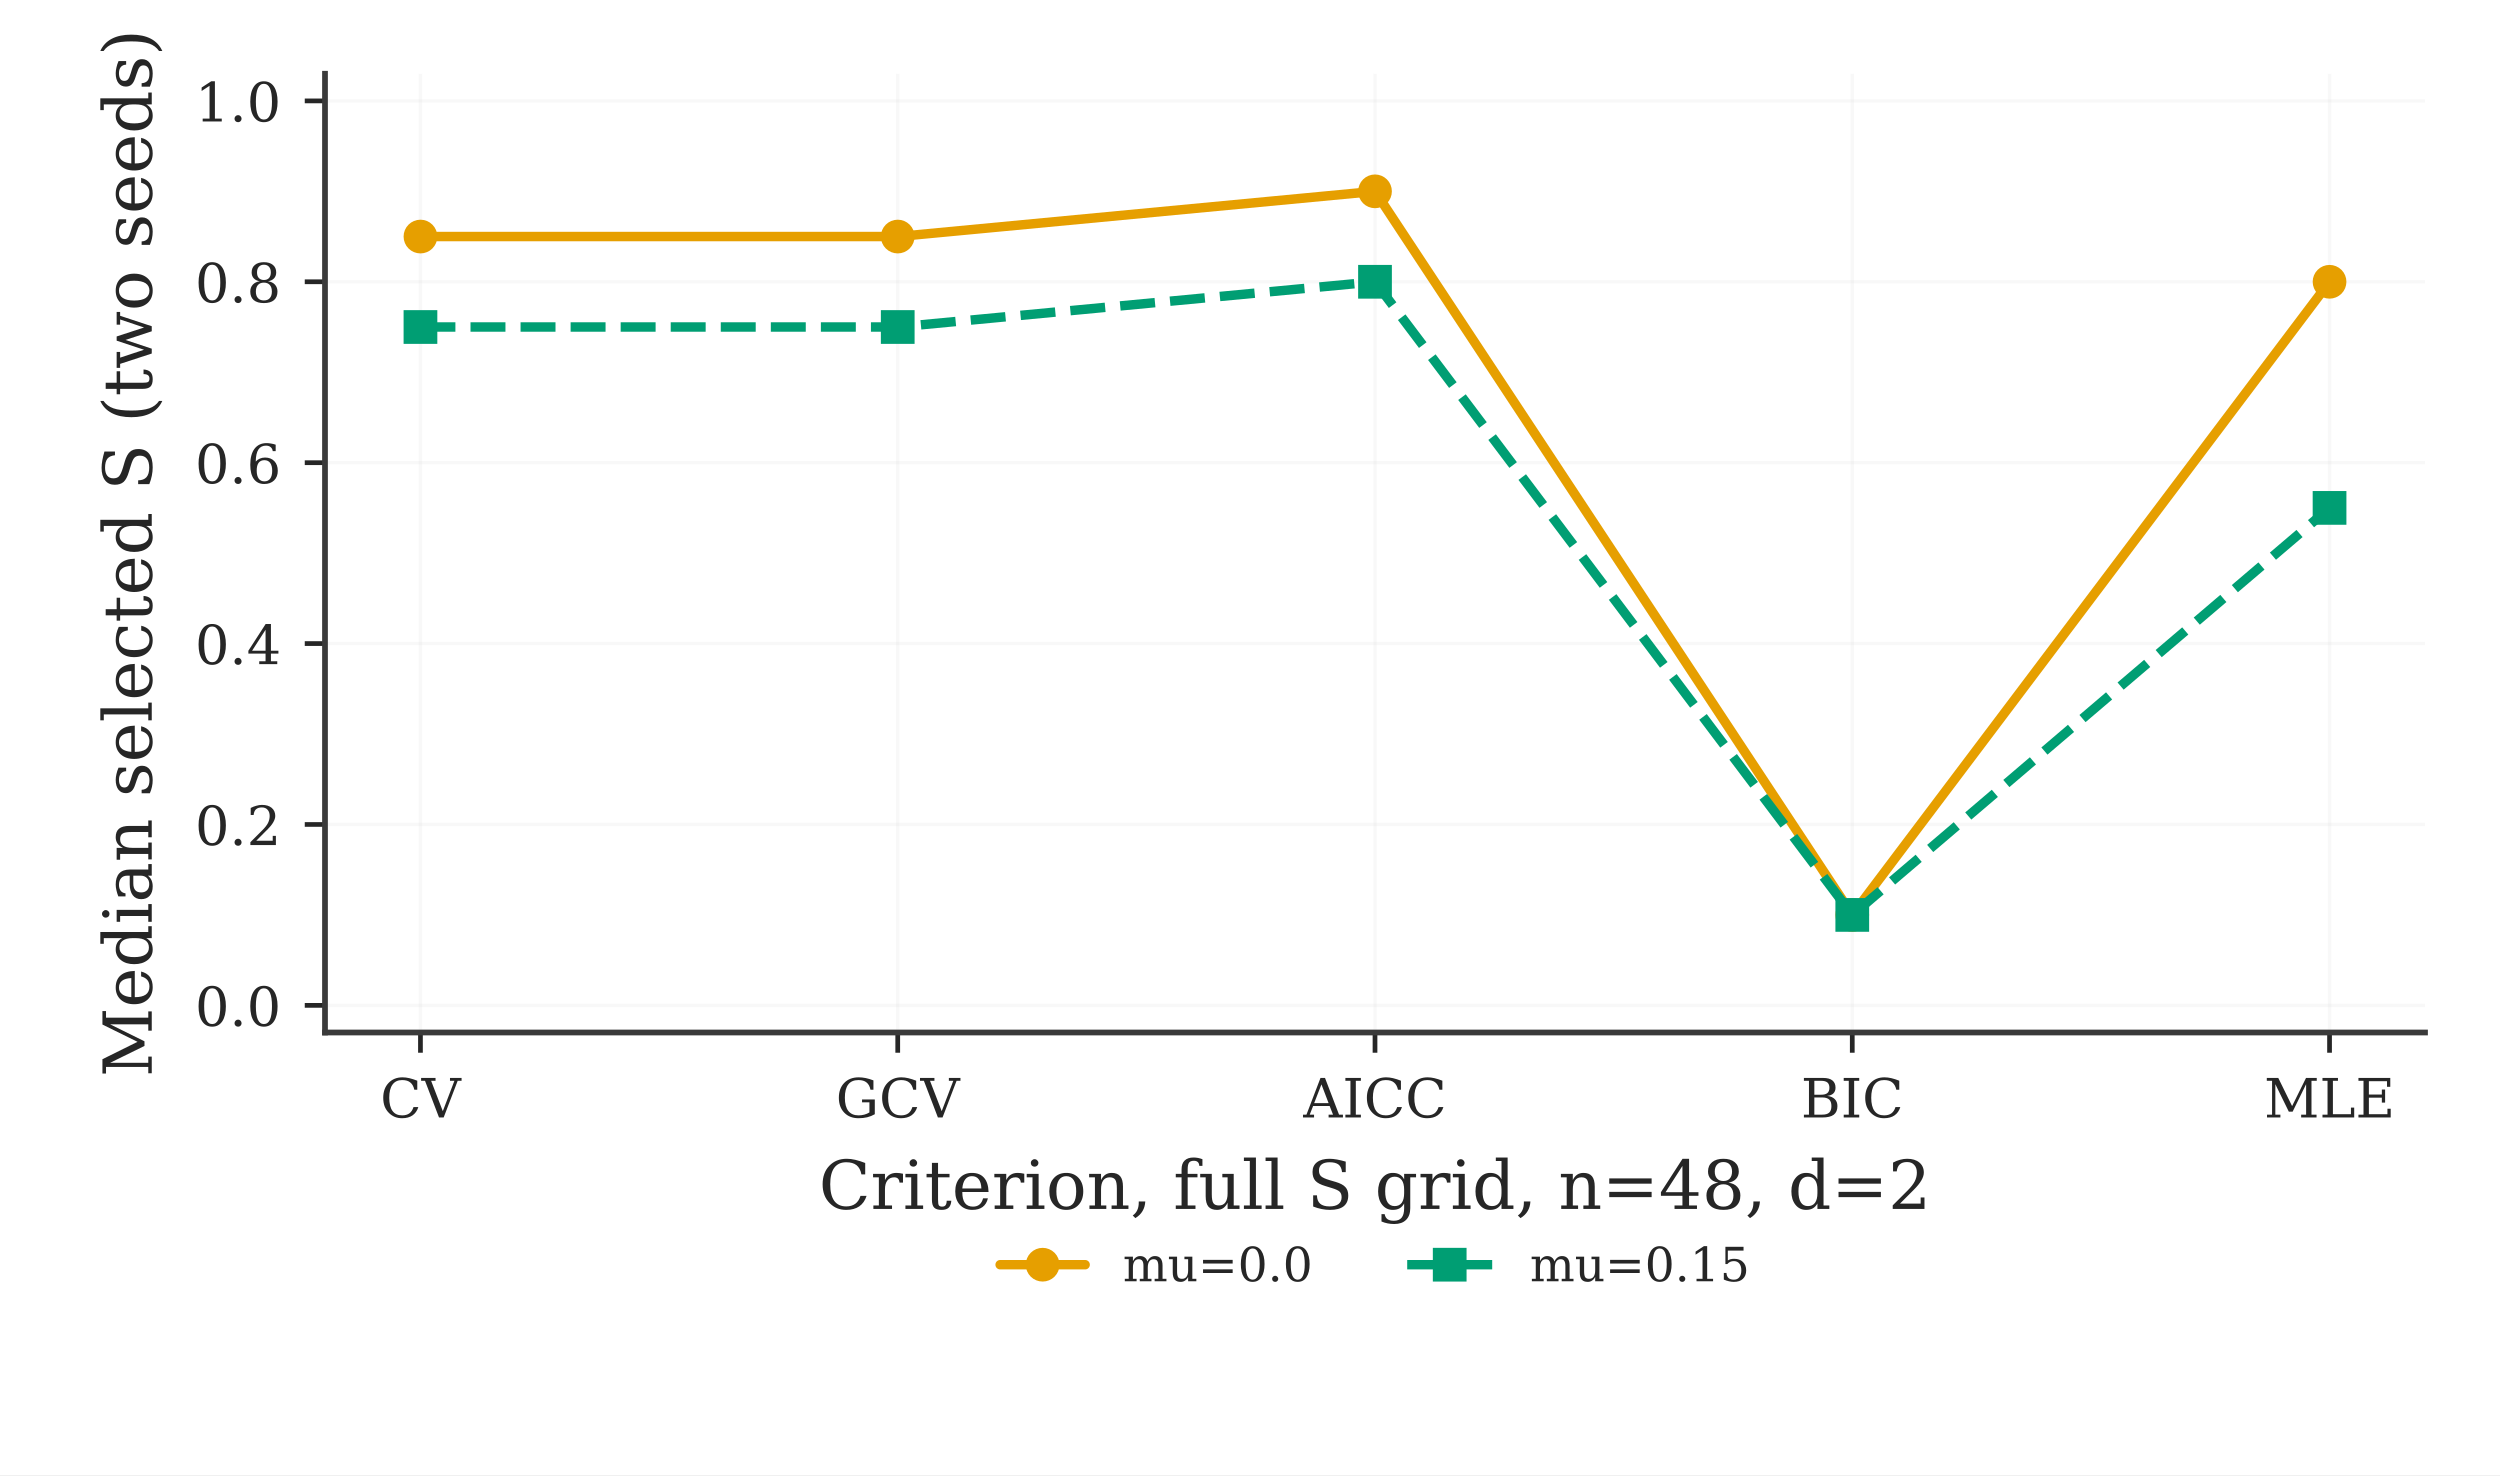
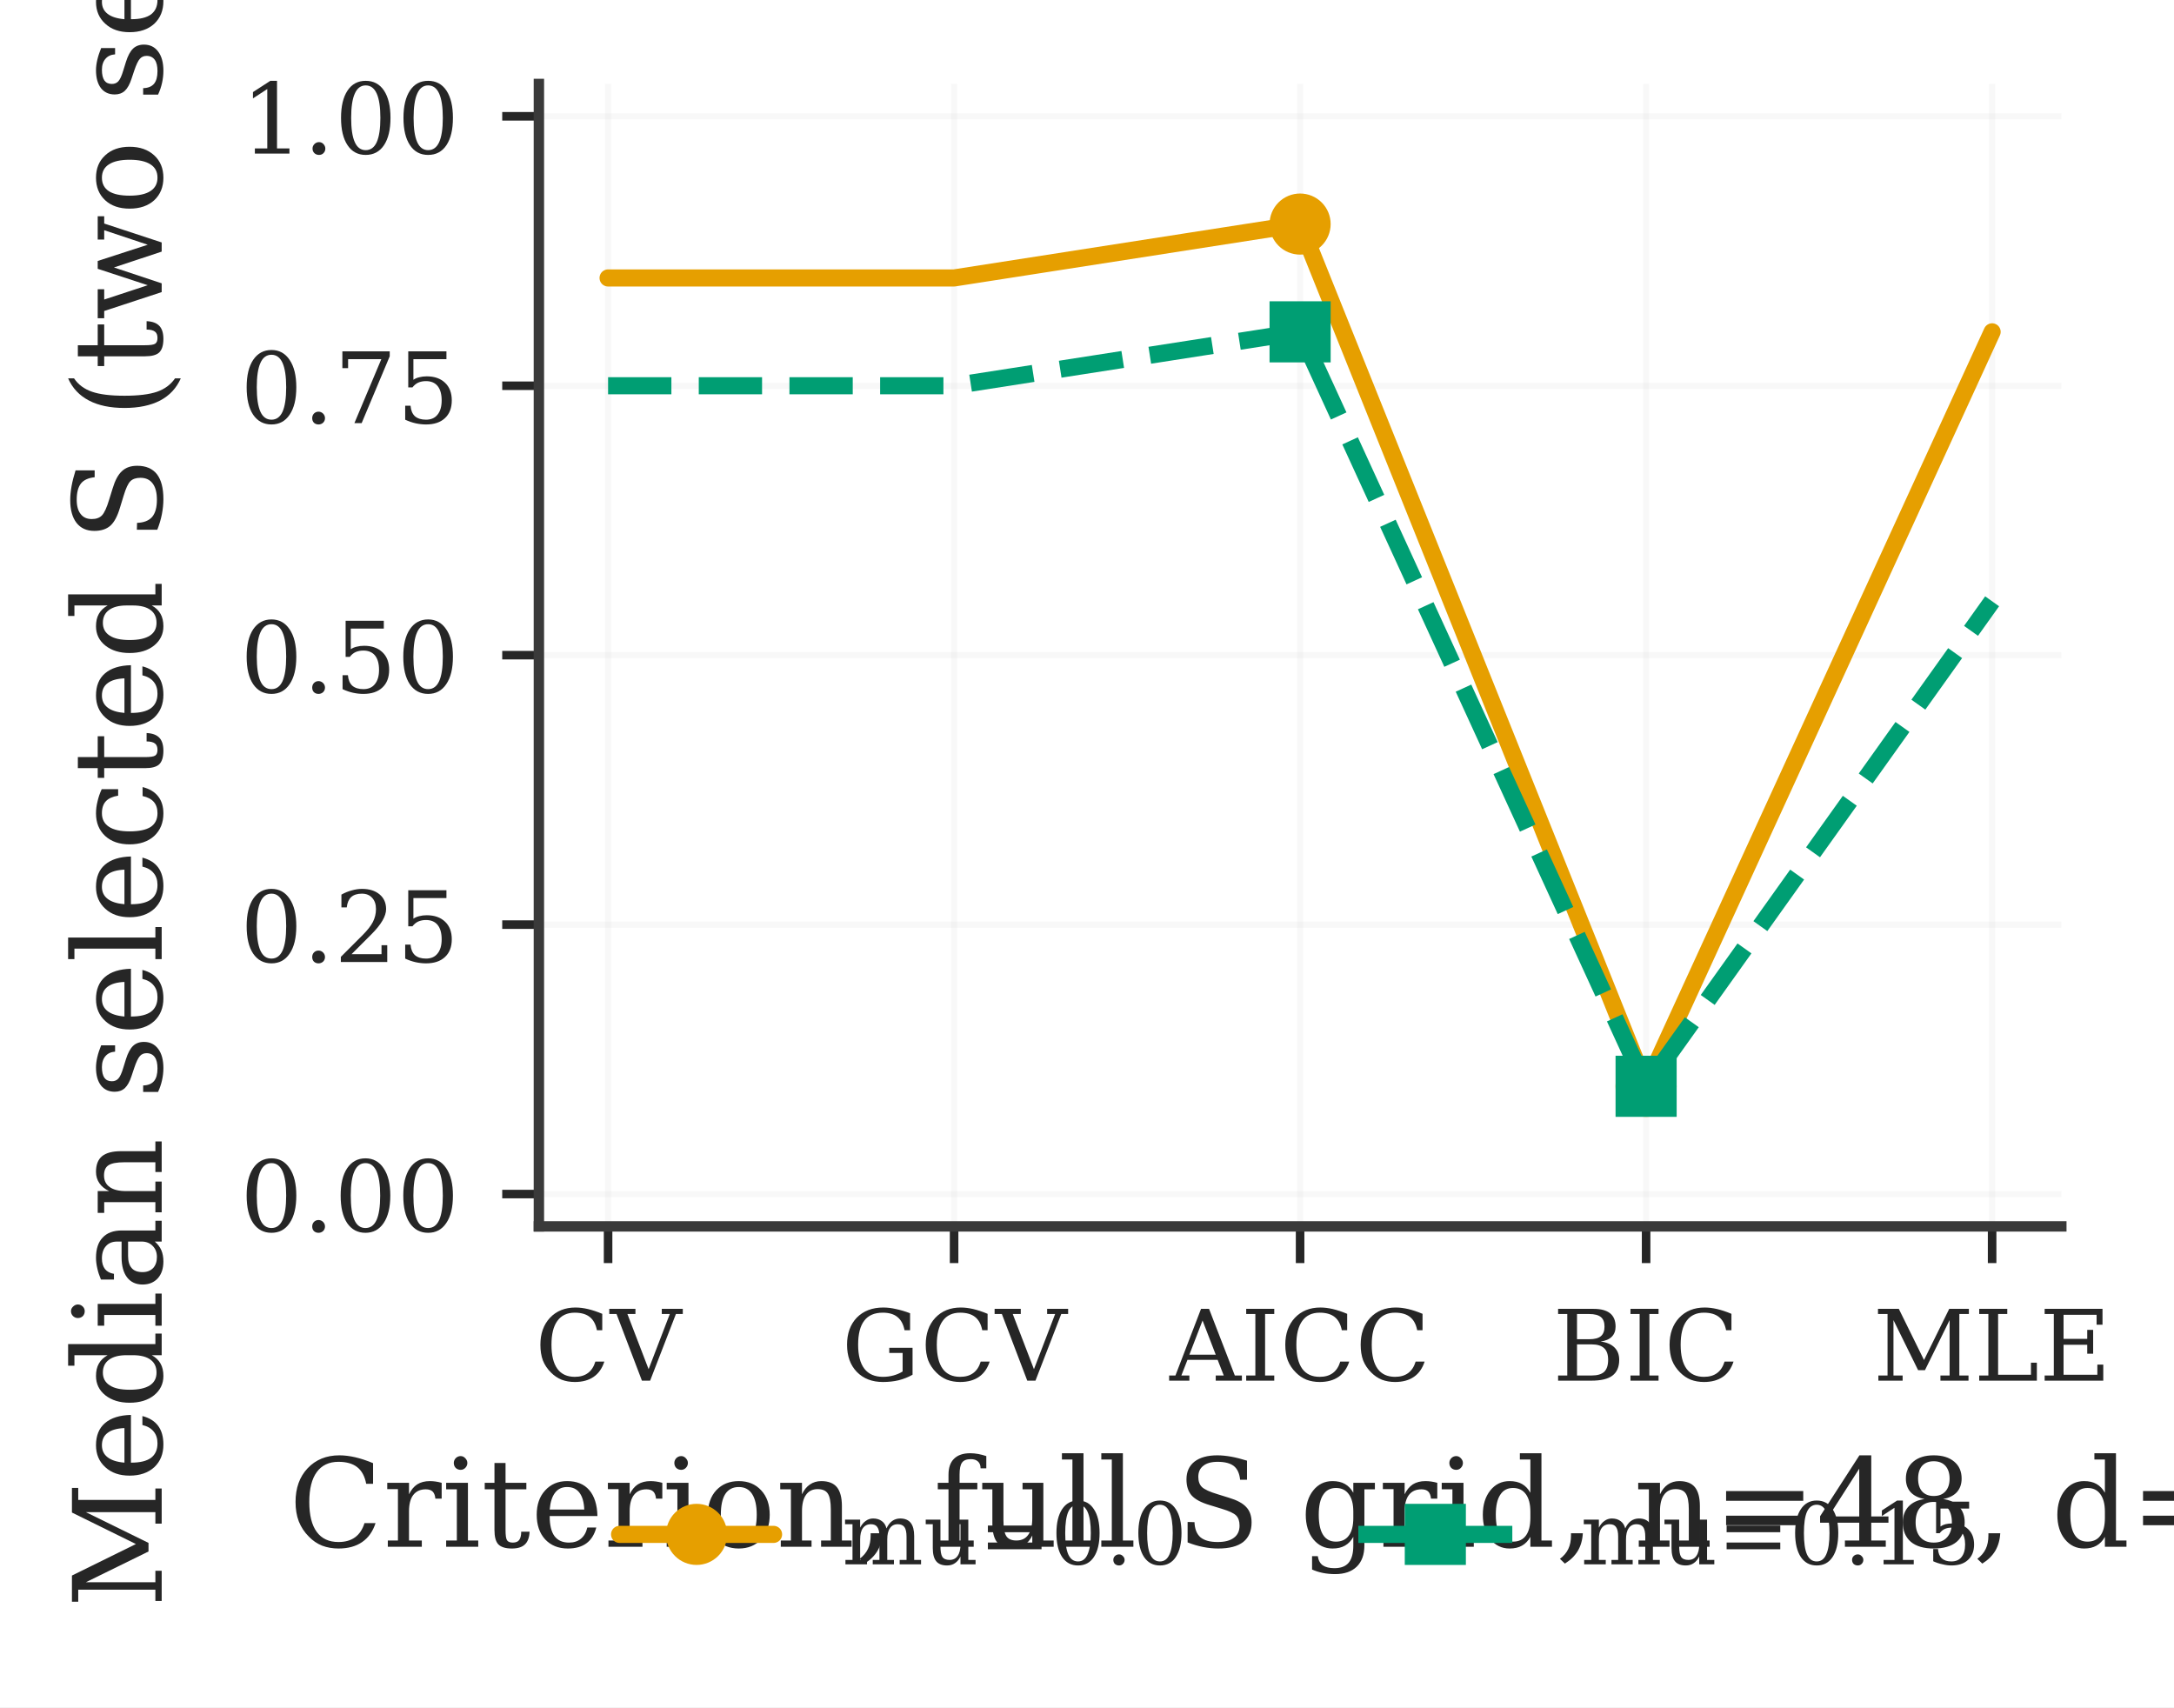
- <svg xmlns="http://www.w3.org/2000/svg" xmlns:xlink="http://www.w3.org/1999/xlink" width="370.61pt" height="218.66pt" viewBox="0 0 370.61 218.66" version="1.1">
+ <svg xmlns="http://www.w3.org/2000/svg" xmlns:xlink="http://www.w3.org/1999/xlink" width="177.893pt" height="139.698pt" viewBox="0 0 177.893 139.698" version="1.1">
  <defs>
    <style type="text/css">*{stroke-linejoin: round; stroke-linecap: butt}</style>
  </defs>
  <g id="figure_1">
    <g id="patch_1">
-       <path d="M 0 218.66  L 370.61 218.66  L 370.61 0  L 0 0  z " style="fill: #ffffff" />
+       <path d="M 0 139.698  L 177.893 139.698  L 177.893 0  L 0 0  z " style="fill: #ffffff" />
    </g>
    <g id="axes_1">
      <g id="patch_2">
-         <path d="M 48.179 153.062  L 359.492 153.062  L 359.492 10.933  L 48.179 10.933  z " style="fill: #ffffff" />
+         <path d="M 44.096 100.347  L 168.673 100.347  L 168.673 6.87  L 44.096 6.87  z " style="fill: #ffffff" />
      </g>
      <g id="matplotlib.axis_1">
        <g id="xtick_1">
          <g id="line2d_1">
-             <path d="M 62.33 153.062  L 62.33 10.933  " clip-path="url(#p67870cff8f)" style="fill: none; stroke: #d8d8d8; stroke-opacity: 0.17; stroke-width: 0.5; stroke-linecap: round" />
+             <path d="M 49.758 100.347  L 49.758 6.87  " clip-path="url(#p88860e5126)" style="fill: none; stroke: #d8d8d8; stroke-opacity: 0.17; stroke-width: 0.5; stroke-linecap: round" />
          </g>
          <g id="line2d_2">
            <defs>
-               <path id="mf8a6f29424" d="M 0 0  L 0 3  " style="stroke: #262626; stroke-width: 0.7" />
+               <path id="m855c8d78c9" d="M 0 0  L 0 3  " style="stroke: #262626; stroke-width: 0.7" />
            </defs>
            <g>
-               <use xlink:href="#mf8a6f29424" x="62.33" y="153.062" style="fill: #262626; stroke: #262626; stroke-width: 0.7" />
+               <use xlink:href="#m855c8d78c9" x="49.758" y="100.347" style="fill: #262626; stroke: #262626; stroke-width: 0.7" />
            </g>
          </g>
          <g id="text_1">
-             <text style="font-size: 8.03px; font-family: 'DejaVu Serif', 'Bitstream Vera Serif', 'Computer Modern Roman', 'New Century Schoolbook', 'Century Schoolbook L', 'Utopia', 'ITC Bookman', 'Bookman', 'Nimbus Roman No9 L', 'Times New Roman', 'Times', 'Palatino', 'Charter', serif; text-anchor: middle; fill: #262626" x="62.33" y="165.663" transform="rotate(-0 62.3299 165.6629)">CV</text>
+             <text style="font-size: 8.06px; font-family: 'DejaVu Serif', 'Bitstream Vera Serif', 'Computer Modern Roman', 'New Century Schoolbook', 'Century Schoolbook L', 'Utopia', 'ITC Bookman', 'Bookman', 'Nimbus Roman No9 L', 'Times New Roman', 'Times', 'Palatino', 'Charter', serif; text-anchor: middle; fill: #262626" x="49.758" y="112.971" transform="rotate(-0 49.75834 112.9708)">CV</text>
          </g>
        </g>
        <g id="xtick_2">
          <g id="line2d_3">
-             <path d="M 133.083 153.062  L 133.083 10.933  " clip-path="url(#p67870cff8f)" style="fill: none; stroke: #d8d8d8; stroke-opacity: 0.17; stroke-width: 0.5; stroke-linecap: round" />
+             <path d="M 78.071 100.347  L 78.071 6.87  " clip-path="url(#p88860e5126)" style="fill: none; stroke: #d8d8d8; stroke-opacity: 0.17; stroke-width: 0.5; stroke-linecap: round" />
          </g>
          <g id="line2d_4">
            <g>
-               <use xlink:href="#mf8a6f29424" x="133.083" y="153.062" style="fill: #262626; stroke: #262626; stroke-width: 0.7" />
+               <use xlink:href="#m855c8d78c9" x="78.071" y="100.347" style="fill: #262626; stroke: #262626; stroke-width: 0.7" />
            </g>
          </g>
          <g id="text_2">
-             <text style="font-size: 8.03px; font-family: 'DejaVu Serif', 'Bitstream Vera Serif', 'Computer Modern Roman', 'New Century Schoolbook', 'Century Schoolbook L', 'Utopia', 'ITC Bookman', 'Bookman', 'Nimbus Roman No9 L', 'Times New Roman', 'Times', 'Palatino', 'Charter', serif; text-anchor: middle; fill: #262626" x="133.083" y="165.663" transform="rotate(-0 133.0828 165.6629)">GCV</text>
+             <text style="font-size: 8.06px; font-family: 'DejaVu Serif', 'Bitstream Vera Serif', 'Computer Modern Roman', 'New Century Schoolbook', 'Century Schoolbook L', 'Utopia', 'ITC Bookman', 'Bookman', 'Nimbus Roman No9 L', 'Times New Roman', 'Times', 'Palatino', 'Charter', serif; text-anchor: middle; fill: #262626" x="78.071" y="112.971" transform="rotate(-0 78.07136 112.9708)">GCV</text>
          </g>
        </g>
        <g id="xtick_3">
          <g id="line2d_5">
-             <path d="M 203.836 153.062  L 203.836 10.933  " clip-path="url(#p67870cff8f)" style="fill: none; stroke: #d8d8d8; stroke-opacity: 0.17; stroke-width: 0.5; stroke-linecap: round" />
+             <path d="M 106.384 100.347  L 106.384 6.87  " clip-path="url(#p88860e5126)" style="fill: none; stroke: #d8d8d8; stroke-opacity: 0.17; stroke-width: 0.5; stroke-linecap: round" />
          </g>
          <g id="line2d_6">
            <g>
-               <use xlink:href="#mf8a6f29424" x="203.836" y="153.062" style="fill: #262626; stroke: #262626; stroke-width: 0.7" />
+               <use xlink:href="#m855c8d78c9" x="106.384" y="100.347" style="fill: #262626; stroke: #262626; stroke-width: 0.7" />
            </g>
          </g>
          <g id="text_3">
-             <text style="font-size: 8.03px; font-family: 'DejaVu Serif', 'Bitstream Vera Serif', 'Computer Modern Roman', 'New Century Schoolbook', 'Century Schoolbook L', 'Utopia', 'ITC Bookman', 'Bookman', 'Nimbus Roman No9 L', 'Times New Roman', 'Times', 'Palatino', 'Charter', serif; text-anchor: middle; fill: #262626" x="203.836" y="165.663" transform="rotate(-0 203.8356 165.6629)">AICC</text>
+             <text style="font-size: 8.06px; font-family: 'DejaVu Serif', 'Bitstream Vera Serif', 'Computer Modern Roman', 'New Century Schoolbook', 'Century Schoolbook L', 'Utopia', 'ITC Bookman', 'Bookman', 'Nimbus Roman No9 L', 'Times New Roman', 'Times', 'Palatino', 'Charter', serif; text-anchor: middle; fill: #262626" x="106.384" y="112.971" transform="rotate(-0 106.3844 112.9708)">AICC</text>
          </g>
        </g>
        <g id="xtick_4">
          <g id="line2d_7">
-             <path d="M 274.588 153.062  L 274.588 10.933  " clip-path="url(#p67870cff8f)" style="fill: none; stroke: #d8d8d8; stroke-opacity: 0.17; stroke-width: 0.5; stroke-linecap: round" />
+             <path d="M 134.697 100.347  L 134.697 6.87  " clip-path="url(#p88860e5126)" style="fill: none; stroke: #d8d8d8; stroke-opacity: 0.17; stroke-width: 0.5; stroke-linecap: round" />
          </g>
          <g id="line2d_8">
            <g>
-               <use xlink:href="#mf8a6f29424" x="274.588" y="153.062" style="fill: #262626; stroke: #262626; stroke-width: 0.7" />
+               <use xlink:href="#m855c8d78c9" x="134.697" y="100.347" style="fill: #262626; stroke: #262626; stroke-width: 0.7" />
            </g>
          </g>
          <g id="text_4">
-             <text style="font-size: 8.03px; font-family: 'DejaVu Serif', 'Bitstream Vera Serif', 'Computer Modern Roman', 'New Century Schoolbook', 'Century Schoolbook L', 'Utopia', 'ITC Bookman', 'Bookman', 'Nimbus Roman No9 L', 'Times New Roman', 'Times', 'Palatino', 'Charter', serif; text-anchor: middle; fill: #262626" x="274.588" y="165.663" transform="rotate(-0 274.5885 165.6629)">BIC</text>
+             <text style="font-size: 8.06px; font-family: 'DejaVu Serif', 'Bitstream Vera Serif', 'Computer Modern Roman', 'New Century Schoolbook', 'Century Schoolbook L', 'Utopia', 'ITC Bookman', 'Bookman', 'Nimbus Roman No9 L', 'Times New Roman', 'Times', 'Palatino', 'Charter', serif; text-anchor: middle; fill: #262626" x="134.697" y="112.971" transform="rotate(-0 134.6974 112.9708)">BIC</text>
          </g>
        </g>
        <g id="xtick_5">
          <g id="line2d_9">
-             <path d="M 345.341 153.062  L 345.341 10.933  " clip-path="url(#p67870cff8f)" style="fill: none; stroke: #d8d8d8; stroke-opacity: 0.17; stroke-width: 0.5; stroke-linecap: round" />
+             <path d="M 163.01 100.347  L 163.01 6.87  " clip-path="url(#p88860e5126)" style="fill: none; stroke: #d8d8d8; stroke-opacity: 0.17; stroke-width: 0.5; stroke-linecap: round" />
          </g>
          <g id="line2d_10">
            <g>
-               <use xlink:href="#mf8a6f29424" x="345.341" y="153.062" style="fill: #262626; stroke: #262626; stroke-width: 0.7" />
+               <use xlink:href="#m855c8d78c9" x="163.01" y="100.347" style="fill: #262626; stroke: #262626; stroke-width: 0.7" />
            </g>
          </g>
          <g id="text_5">
-             <text style="font-size: 8.03px; font-family: 'DejaVu Serif', 'Bitstream Vera Serif', 'Computer Modern Roman', 'New Century Schoolbook', 'Century Schoolbook L', 'Utopia', 'ITC Bookman', 'Bookman', 'Nimbus Roman No9 L', 'Times New Roman', 'Times', 'Palatino', 'Charter', serif; text-anchor: middle; fill: #262626" x="345.341" y="165.663" transform="rotate(-0 345.3413 165.6629)">MLE</text>
+             <text style="font-size: 8.06px; font-family: 'DejaVu Serif', 'Bitstream Vera Serif', 'Computer Modern Roman', 'New Century Schoolbook', 'Century Schoolbook L', 'Utopia', 'ITC Bookman', 'Bookman', 'Nimbus Roman No9 L', 'Times New Roman', 'Times', 'Palatino', 'Charter', serif; text-anchor: middle; fill: #262626" x="163.01" y="112.971" transform="rotate(-0 163.0104 112.9708)">MLE</text>
          </g>
        </g>
        <g id="text_6">
-           <text style="font-size: 10.037px; font-family: 'DejaVu Serif', 'Bitstream Vera Serif', 'Computer Modern Roman', 'New Century Schoolbook', 'Century Schoolbook L', 'Utopia', 'ITC Bookman', 'Bookman', 'Nimbus Roman No9 L', 'Times New Roman', 'Times', 'Palatino', 'Charter', serif; text-anchor: middle; fill: #262626" x="203.836" y="179.219" transform="rotate(-0 203.8356 179.2189)">Criterion, full S grid, n=48, d=2</text>
+           <text style="font-size: 10.075px; font-family: 'DejaVu Serif', 'Bitstream Vera Serif', 'Computer Modern Roman', 'New Century Schoolbook', 'Century Schoolbook L', 'Utopia', 'ITC Bookman', 'Bookman', 'Nimbus Roman No9 L', 'Times New Roman', 'Times', 'Palatino', 'Charter', serif; text-anchor: middle; fill: #262626" x="106.384" y="126.563" transform="rotate(-0 106.3844 126.5626)">Criterion, full S grid, n=48, d=2</text>
        </g>
      </g>
      <g id="matplotlib.axis_2">
        <g id="ytick_1">
          <g id="line2d_11">
-             <path d="M 48.179 149.039  L 359.492 149.039  " clip-path="url(#p67870cff8f)" style="fill: none; stroke: #d8d8d8; stroke-opacity: 0.17; stroke-width: 0.5; stroke-linecap: round" />
+             <path d="M 44.096 97.701  L 168.673 97.701  " clip-path="url(#p88860e5126)" style="fill: none; stroke: #d8d8d8; stroke-opacity: 0.17; stroke-width: 0.5; stroke-linecap: round" />
          </g>
          <g id="line2d_12">
            <defs>
-               <path id="m6a02ad27a8" d="M 0 0  L -3 0  " style="stroke: #262626; stroke-width: 0.7" />
+               <path id="m74ed4ea1ac" d="M 0 0  L -3 0  " style="stroke: #262626; stroke-width: 0.7" />
            </defs>
            <g>
-               <use xlink:href="#m6a02ad27a8" x="48.179" y="149.039" style="fill: #262626; stroke: #262626; stroke-width: 0.7" />
+               <use xlink:href="#m74ed4ea1ac" x="44.096" y="97.701" style="fill: #262626; stroke: #262626; stroke-width: 0.7" />
            </g>
          </g>
          <g id="text_7">
-             <text style="font-size: 8.03px; font-family: 'DejaVu Serif', 'Bitstream Vera Serif', 'Computer Modern Roman', 'New Century Schoolbook', 'Century Schoolbook L', 'Utopia', 'ITC Bookman', 'Bookman', 'Nimbus Roman No9 L', 'Times New Roman', 'Times', 'Palatino', 'Charter', serif; text-anchor: end; fill: #262626" x="41.679" y="152.09" transform="rotate(-0 41.67933 152.09)">0.0</text>
+             <text style="font-size: 8.06px; font-family: 'DejaVu Serif', 'Bitstream Vera Serif', 'Computer Modern Roman', 'New Century Schoolbook', 'Century Schoolbook L', 'Utopia', 'ITC Bookman', 'Bookman', 'Nimbus Roman No9 L', 'Times New Roman', 'Times', 'Palatino', 'Charter', serif; text-anchor: end; fill: #262626" x="37.596" y="100.763" transform="rotate(-0 37.59574 100.7633)">0.00</text>
          </g>
        </g>
        <g id="ytick_2">
          <g id="line2d_13">
-             <path d="M 48.179 122.223  L 359.492 122.223  " clip-path="url(#p67870cff8f)" style="fill: none; stroke: #d8d8d8; stroke-opacity: 0.17; stroke-width: 0.5; stroke-linecap: round" />
+             <path d="M 44.096 75.655  L 168.673 75.655  " clip-path="url(#p88860e5126)" style="fill: none; stroke: #d8d8d8; stroke-opacity: 0.17; stroke-width: 0.5; stroke-linecap: round" />
          </g>
          <g id="line2d_14">
            <g>
-               <use xlink:href="#m6a02ad27a8" x="48.179" y="122.223" style="fill: #262626; stroke: #262626; stroke-width: 0.7" />
+               <use xlink:href="#m74ed4ea1ac" x="44.096" y="75.655" style="fill: #262626; stroke: #262626; stroke-width: 0.7" />
            </g>
          </g>
          <g id="text_8">
-             <text style="font-size: 8.03px; font-family: 'DejaVu Serif', 'Bitstream Vera Serif', 'Computer Modern Roman', 'New Century Schoolbook', 'Century Schoolbook L', 'Utopia', 'ITC Bookman', 'Bookman', 'Nimbus Roman No9 L', 'Times New Roman', 'Times', 'Palatino', 'Charter', serif; text-anchor: end; fill: #262626" x="41.679" y="125.273" transform="rotate(-0 41.67933 125.2732)">0.2</text>
+             <text style="font-size: 8.06px; font-family: 'DejaVu Serif', 'Bitstream Vera Serif', 'Computer Modern Roman', 'New Century Schoolbook', 'Century Schoolbook L', 'Utopia', 'ITC Bookman', 'Bookman', 'Nimbus Roman No9 L', 'Times New Roman', 'Times', 'Palatino', 'Charter', serif; text-anchor: end; fill: #262626" x="37.596" y="78.717" transform="rotate(-0 37.59574 78.71675)">0.25</text>
          </g>
        </g>
        <g id="ytick_3">
          <g id="line2d_15">
-             <path d="M 48.179 95.406  L 359.492 95.406  " clip-path="url(#p67870cff8f)" style="fill: none; stroke: #d8d8d8; stroke-opacity: 0.17; stroke-width: 0.5; stroke-linecap: round" />
+             <path d="M 44.096 53.608  L 168.673 53.608  " clip-path="url(#p88860e5126)" style="fill: none; stroke: #d8d8d8; stroke-opacity: 0.17; stroke-width: 0.5; stroke-linecap: round" />
          </g>
          <g id="line2d_16">
            <g>
-               <use xlink:href="#m6a02ad27a8" x="48.179" y="95.406" style="fill: #262626; stroke: #262626; stroke-width: 0.7" />
+               <use xlink:href="#m74ed4ea1ac" x="44.096" y="53.608" style="fill: #262626; stroke: #262626; stroke-width: 0.7" />
            </g>
          </g>
          <g id="text_9">
-             <text style="font-size: 8.03px; font-family: 'DejaVu Serif', 'Bitstream Vera Serif', 'Computer Modern Roman', 'New Century Schoolbook', 'Century Schoolbook L', 'Utopia', 'ITC Bookman', 'Bookman', 'Nimbus Roman No9 L', 'Times New Roman', 'Times', 'Palatino', 'Charter', serif; text-anchor: end; fill: #262626" x="41.679" y="98.456" transform="rotate(-0 41.67933 98.45636)">0.4</text>
+             <text style="font-size: 8.06px; font-family: 'DejaVu Serif', 'Bitstream Vera Serif', 'Computer Modern Roman', 'New Century Schoolbook', 'Century Schoolbook L', 'Utopia', 'ITC Bookman', 'Bookman', 'Nimbus Roman No9 L', 'Times New Roman', 'Times', 'Palatino', 'Charter', serif; text-anchor: end; fill: #262626" x="37.596" y="56.67" transform="rotate(-0 37.59574 56.67022)">0.50</text>
          </g>
        </g>
        <g id="ytick_4">
          <g id="line2d_17">
-             <path d="M 48.179 68.589  L 359.492 68.589  " clip-path="url(#p67870cff8f)" style="fill: none; stroke: #d8d8d8; stroke-opacity: 0.17; stroke-width: 0.5; stroke-linecap: round" />
+             <path d="M 44.096 31.562  L 168.673 31.562  " clip-path="url(#p88860e5126)" style="fill: none; stroke: #d8d8d8; stroke-opacity: 0.17; stroke-width: 0.5; stroke-linecap: round" />
          </g>
          <g id="line2d_18">
            <g>
-               <use xlink:href="#m6a02ad27a8" x="48.179" y="68.589" style="fill: #262626; stroke: #262626; stroke-width: 0.7" />
+               <use xlink:href="#m74ed4ea1ac" x="44.096" y="31.562" style="fill: #262626; stroke: #262626; stroke-width: 0.7" />
            </g>
          </g>
          <g id="text_10">
-             <text style="font-size: 8.03px; font-family: 'DejaVu Serif', 'Bitstream Vera Serif', 'Computer Modern Roman', 'New Century Schoolbook', 'Century Schoolbook L', 'Utopia', 'ITC Bookman', 'Bookman', 'Nimbus Roman No9 L', 'Times New Roman', 'Times', 'Palatino', 'Charter', serif; text-anchor: end; fill: #262626" x="41.679" y="71.64" transform="rotate(-0 41.67933 71.63957)">0.6</text>
+             <text style="font-size: 8.06px; font-family: 'DejaVu Serif', 'Bitstream Vera Serif', 'Computer Modern Roman', 'New Century Schoolbook', 'Century Schoolbook L', 'Utopia', 'ITC Bookman', 'Bookman', 'Nimbus Roman No9 L', 'Times New Roman', 'Times', 'Palatino', 'Charter', serif; text-anchor: end; fill: #262626" x="37.596" y="34.624" transform="rotate(-0 37.59574 34.62369)">0.75</text>
          </g>
        </g>
        <g id="ytick_5">
          <g id="line2d_19">
-             <path d="M 48.179 41.772  L 359.492 41.772  " clip-path="url(#p67870cff8f)" style="fill: none; stroke: #d8d8d8; stroke-opacity: 0.17; stroke-width: 0.5; stroke-linecap: round" />
+             <path d="M 44.096 9.515  L 168.673 9.515  " clip-path="url(#p88860e5126)" style="fill: none; stroke: #d8d8d8; stroke-opacity: 0.17; stroke-width: 0.5; stroke-linecap: round" />
          </g>
          <g id="line2d_20">
            <g>
-               <use xlink:href="#m6a02ad27a8" x="48.179" y="41.772" style="fill: #262626; stroke: #262626; stroke-width: 0.7" />
+               <use xlink:href="#m74ed4ea1ac" x="44.096" y="9.515" style="fill: #262626; stroke: #262626; stroke-width: 0.7" />
            </g>
          </g>
          <g id="text_11">
-             <text style="font-size: 8.03px; font-family: 'DejaVu Serif', 'Bitstream Vera Serif', 'Computer Modern Roman', 'New Century Schoolbook', 'Century Schoolbook L', 'Utopia', 'ITC Bookman', 'Bookman', 'Nimbus Roman No9 L', 'Times New Roman', 'Times', 'Palatino', 'Charter', serif; text-anchor: end; fill: #262626" x="41.679" y="44.823" transform="rotate(-0 41.67933 44.82277)">0.8</text>
-           </g>
-         </g>
-         <g id="ytick_6">
-           <g id="line2d_21">
-             <path d="M 48.179 14.956  L 359.492 14.956  " clip-path="url(#p67870cff8f)" style="fill: none; stroke: #d8d8d8; stroke-opacity: 0.17; stroke-width: 0.5; stroke-linecap: round" />
-           </g>
-           <g id="line2d_22">
-             <g>
-               <use xlink:href="#m6a02ad27a8" x="48.179" y="14.956" style="fill: #262626; stroke: #262626; stroke-width: 0.7" />
-             </g>
-           </g>
-           <g id="text_12">
-             <text style="font-size: 8.03px; font-family: 'DejaVu Serif', 'Bitstream Vera Serif', 'Computer Modern Roman', 'New Century Schoolbook', 'Century Schoolbook L', 'Utopia', 'ITC Bookman', 'Bookman', 'Nimbus Roman No9 L', 'Times New Roman', 'Times', 'Palatino', 'Charter', serif; text-anchor: end; fill: #262626" x="41.679" y="18.006" transform="rotate(-0 41.67933 18.00598)">1.0</text>
+             <text style="font-size: 8.03px; font-family: 'DejaVu Serif', 'Bitstream Vera Serif', 'Computer Modern Roman', 'New Century Schoolbook', 'Century Schoolbook L', 'Utopia', 'ITC Bookman', 'Bookman', 'Nimbus Roman No9 L', 'Times New Roman', 'Times', 'Palatino', 'Charter', serif; text-anchor: end; fill: #262626" x="37.596" y="12.566" transform="rotate(-0 37.59574 12.56572)">1.00</text>
+           </g>
+         </g>
+         <g id="text_12">
+           <text style="font-size: 10.075px; font-family: 'DejaVu Serif', 'Bitstream Vera Serif', 'Computer Modern Roman', 'New Century Schoolbook', 'Century Schoolbook L', 'Utopia', 'ITC Bookman', 'Bookman', 'Nimbus Roman No9 L', 'Times New Roman', 'Times', 'Palatino', 'Charter', serif; text-anchor: middle; fill: #262626" x="13.229" y="53.608" transform="rotate(-90 13.22904 53.60833)">Median selected S (two seeds)</text>
+         </g>
+       </g>
+       <g id="line2d_21">
+         <path d="M 49.758 22.743  L 78.071 22.743  L 106.384 18.334  L 134.697 88.883  L 163.01 27.152  " clip-path="url(#p88860e5126)" style="fill: none; stroke: #e69f00; stroke-width: 1.4; stroke-linecap: round" />
+         <defs>
+           <path id="mdb32a60900" d="M 0 2  C 0.53 2 1.039 1.789 1.414 1.414  C 1.789 1.039 2 0.53 2 0  C 2 -0.53 1.789 -1.039 1.414 -1.414  C 1.039 -1.789 0.53 -2 0 -2  C -0.53 -2 -1.039 -1.789 -1.414 -1.414  C -1.789 -1.039 -2 -0.53 -2 0  C -2 0.53 -1.789 1.039 -1.414 1.414  C -1.039 1.789 -0.53 2 0 2  z " style="stroke: #e69f00" />
+         </defs>
+         <g clip-path="url(#p88860e5126)">
+           <use xlink:href="#mdb32a60900" x="106.384" y="18.334" style="fill: #e69f00; stroke: #e69f00" />
+           <use xlink:href="#mdb32a60900" x="134.697" y="88.883" style="fill: #e69f00; stroke: #e69f00" />
+         </g>
+       </g>
+       <g id="line2d_22">
+         <path d="M 49.758 31.562  L 78.071 31.562  L 106.384 27.152  L 134.697 88.883  L 163.01 49.199  " clip-path="url(#p88860e5126)" style="fill: none; stroke-dasharray: 5.18,2.24; stroke-dashoffset: 0; stroke: #009e73; stroke-width: 1.4" />
+         <defs>
+           <path id="m4d6587fc6a" d="M -2 2  L 2 2  L 2 -2  L -2 -2  z " style="stroke: #009e73; stroke-linejoin: miter" />
+         </defs>
+         <g clip-path="url(#p88860e5126)">
+           <use xlink:href="#m4d6587fc6a" x="106.384" y="27.152" style="fill: #009e73; stroke: #009e73; stroke-linejoin: miter" />
+           <use xlink:href="#m4d6587fc6a" x="134.697" y="88.883" style="fill: #009e73; stroke: #009e73; stroke-linejoin: miter" />
+         </g>
+       </g>
+       <g id="patch_3">
+         <path d="M 44.096 100.347  L 44.096 6.87  " style="fill: none; stroke: #3a3a3a; stroke-width: 0.85; stroke-linejoin: miter; stroke-linecap: square" />
+       </g>
+       <g id="patch_4">
+         <path d="M 44.096 100.347  L 168.673 100.347  " style="fill: none; stroke: #3a3a3a; stroke-width: 0.85; stroke-linejoin: miter; stroke-linecap: square" />
+       </g>
+       <g id="legend_1">
+         <g id="line2d_23">
+           <path d="M 50.699 125.547  L 56.999 125.547  L 63.299 125.547  " style="fill: none; stroke: #e69f00; stroke-width: 1.4; stroke-linecap: round" />
+           <g>
+             <use xlink:href="#mdb32a60900" x="56.999" y="125.547" style="fill: #e69f00; stroke: #e69f00" />
          </g>
        </g>
        <g id="text_13">
-           <text style="font-size: 10.037px; font-family: 'DejaVu Serif', 'Bitstream Vera Serif', 'Computer Modern Roman', 'New Century Schoolbook', 'Century Schoolbook L', 'Utopia', 'ITC Bookman', 'Bookman', 'Nimbus Roman No9 L', 'Times New Roman', 'Times', 'Palatino', 'Charter', serif; text-anchor: middle; fill: #262626" x="22.498" y="81.998" transform="rotate(-90 22.49778 81.99751)">Median selected S (two seeds)</text>
-         </g>
-       </g>
-       <g id="line2d_23">
-         <path d="M 62.33 35.068  L 133.083 35.068  L 203.836 28.364  L 274.588 135.631  L 345.341 41.772  " clip-path="url(#p67870cff8f)" style="fill: none; stroke: #e69f00; stroke-width: 1.4; stroke-linecap: round" />
-         <defs>
-           <path id="m0378f8b0a5" d="M 0 2  C 0.53 2 1.039 1.789 1.414 1.414  C 1.789 1.039 2 0.53 2 0  C 2 -0.53 1.789 -1.039 1.414 -1.414  C 1.039 -1.789 0.53 -2 0 -2  C -0.53 -2 -1.039 -1.789 -1.414 -1.414  C -1.789 -1.039 -2 -0.53 -2 0  C -2 0.53 -1.789 1.039 -1.414 1.414  C -1.039 1.789 -0.53 2 0 2  z " style="stroke: #e69f00" />
-         </defs>
-         <g clip-path="url(#p67870cff8f)">
-           <use xlink:href="#m0378f8b0a5" x="62.33" y="35.068" style="fill: #e69f00; stroke: #e69f00" />
-           <use xlink:href="#m0378f8b0a5" x="133.083" y="35.068" style="fill: #e69f00; stroke: #e69f00" />
-           <use xlink:href="#m0378f8b0a5" x="203.836" y="28.364" style="fill: #e69f00; stroke: #e69f00" />
-           <use xlink:href="#m0378f8b0a5" x="274.588" y="135.631" style="fill: #e69f00; stroke: #e69f00" />
-           <use xlink:href="#m0378f8b0a5" x="345.341" y="41.772" style="fill: #e69f00; stroke: #e69f00" />
-         </g>
-       </g>
-       <g id="line2d_24">
-         <path d="M 62.33 48.477  L 133.083 48.477  L 203.836 41.772  L 274.588 135.631  L 345.341 75.293  " clip-path="url(#p67870cff8f)" style="fill: none; stroke-dasharray: 5.18,2.24; stroke-dashoffset: 0; stroke: #009e73; stroke-width: 1.4" />
-         <defs>
-           <path id="m9ec99d7976" d="M -2 2  L 2 2  L 2 -2  L -2 -2  z " style="stroke: #009e73; stroke-linejoin: miter" />
-         </defs>
-         <g clip-path="url(#p67870cff8f)">
-           <use xlink:href="#m9ec99d7976" x="62.33" y="48.477" style="fill: #009e73; stroke: #009e73; stroke-linejoin: miter" />
-           <use xlink:href="#m9ec99d7976" x="133.083" y="48.477" style="fill: #009e73; stroke: #009e73; stroke-linejoin: miter" />
-           <use xlink:href="#m9ec99d7976" x="203.836" y="41.772" style="fill: #009e73; stroke: #009e73; stroke-linejoin: miter" />
-           <use xlink:href="#m9ec99d7976" x="274.588" y="135.631" style="fill: #009e73; stroke: #009e73; stroke-linejoin: miter" />
-           <use xlink:href="#m9ec99d7976" x="345.341" y="75.293" style="fill: #009e73; stroke: #009e73; stroke-linejoin: miter" />
-         </g>
-       </g>
-       <g id="patch_3">
-         <path d="M 48.179 153.062  L 48.179 10.933  " style="fill: none; stroke: #3a3a3a; stroke-width: 0.85; stroke-linejoin: miter; stroke-linecap: square" />
-       </g>
-       <g id="patch_4">
-         <path d="M 48.179 153.062  L 359.492 153.062  " style="fill: none; stroke: #3a3a3a; stroke-width: 0.85; stroke-linejoin: miter; stroke-linecap: square" />
-       </g>
-       <g id="legend_1">
-         <g id="line2d_25">
-           <path d="M 148.264 187.485  L 154.564 187.485  L 160.864 187.485  " style="fill: none; stroke: #e69f00; stroke-width: 1.4; stroke-linecap: round" />
+           <text style="font-size: 7.026px; font-family: 'DejaVu Serif', 'Bitstream Vera Serif', 'Computer Modern Roman', 'New Century Schoolbook', 'Century Schoolbook L', 'Utopia', 'ITC Bookman', 'Bookman', 'Nimbus Roman No9 L', 'Times New Roman', 'Times', 'Palatino', 'Charter', serif; text-anchor: start; fill: #262626" x="68.899" y="127.997" transform="rotate(-0 68.89926 127.9965)">mu=0.0</text>
+         </g>
+         <g id="line2d_24">
+           <path d="M 111.149 125.547  L 117.449 125.547  L 123.749 125.547  " style="fill: none; stroke-dasharray: 5.18,2.24; stroke-dashoffset: 0; stroke: #009e73; stroke-width: 1.4" />
          <g>
-             <use xlink:href="#m0378f8b0a5" x="154.564" y="187.485" style="fill: #e69f00; stroke: #e69f00" />
+             <use xlink:href="#m4d6587fc6a" x="117.449" y="125.547" style="fill: #009e73; stroke: #009e73; stroke-linejoin: miter" />
          </g>
        </g>
        <g id="text_14">
-           <text style="font-size: 7px; font-family: 'DejaVu Serif', 'Bitstream Vera Serif', 'Computer Modern Roman', 'New Century Schoolbook', 'Century Schoolbook L', 'Utopia', 'ITC Bookman', 'Bookman', 'Nimbus Roman No9 L', 'Times New Roman', 'Times', 'Palatino', 'Charter', serif; text-anchor: start; fill: #262626" x="166.464" y="189.935" transform="rotate(-0 166.4644 189.9354)">mu=0.0</text>
-         </g>
-         <g id="line2d_26">
-           <path d="M 208.609 187.485  L 214.909 187.485  L 221.209 187.485  " style="fill: none; stroke-dasharray: 5.18,2.24; stroke-dashoffset: 0; stroke: #009e73; stroke-width: 1.4" />
-           <g>
-             <use xlink:href="#m9ec99d7976" x="214.909" y="187.485" style="fill: #009e73; stroke: #009e73; stroke-linejoin: miter" />
-           </g>
-         </g>
-         <g id="text_15">
-           <text style="font-size: 7px; font-family: 'DejaVu Serif', 'Bitstream Vera Serif', 'Computer Modern Roman', 'New Century Schoolbook', 'Century Schoolbook L', 'Utopia', 'ITC Bookman', 'Bookman', 'Nimbus Roman No9 L', 'Times New Roman', 'Times', 'Palatino', 'Charter', serif; text-anchor: start; fill: #262626" x="226.809" y="189.935" transform="rotate(-0 226.8087 189.9354)">mu=0.15</text>
+           <text style="font-size: 7.026px; font-family: 'DejaVu Serif', 'Bitstream Vera Serif', 'Computer Modern Roman', 'New Century Schoolbook', 'Century Schoolbook L', 'Utopia', 'ITC Bookman', 'Bookman', 'Nimbus Roman No9 L', 'Times New Roman', 'Times', 'Palatino', 'Charter', serif; text-anchor: start; fill: #262626" x="129.349" y="127.997" transform="rotate(-0 129.3492 127.9965)">mu=0.15</text>
        </g>
      </g>
    </g>
  </g>
  <defs>
-     <clipPath id="p67870cff8f">
-       <rect x="48.179" y="10.933" width="311.313" height="142.129" />
+     <clipPath id="p88860e5126">
+       <rect x="44.096" y="6.87" width="124.577" height="93.477" />
    </clipPath>
  </defs>
</svg>
